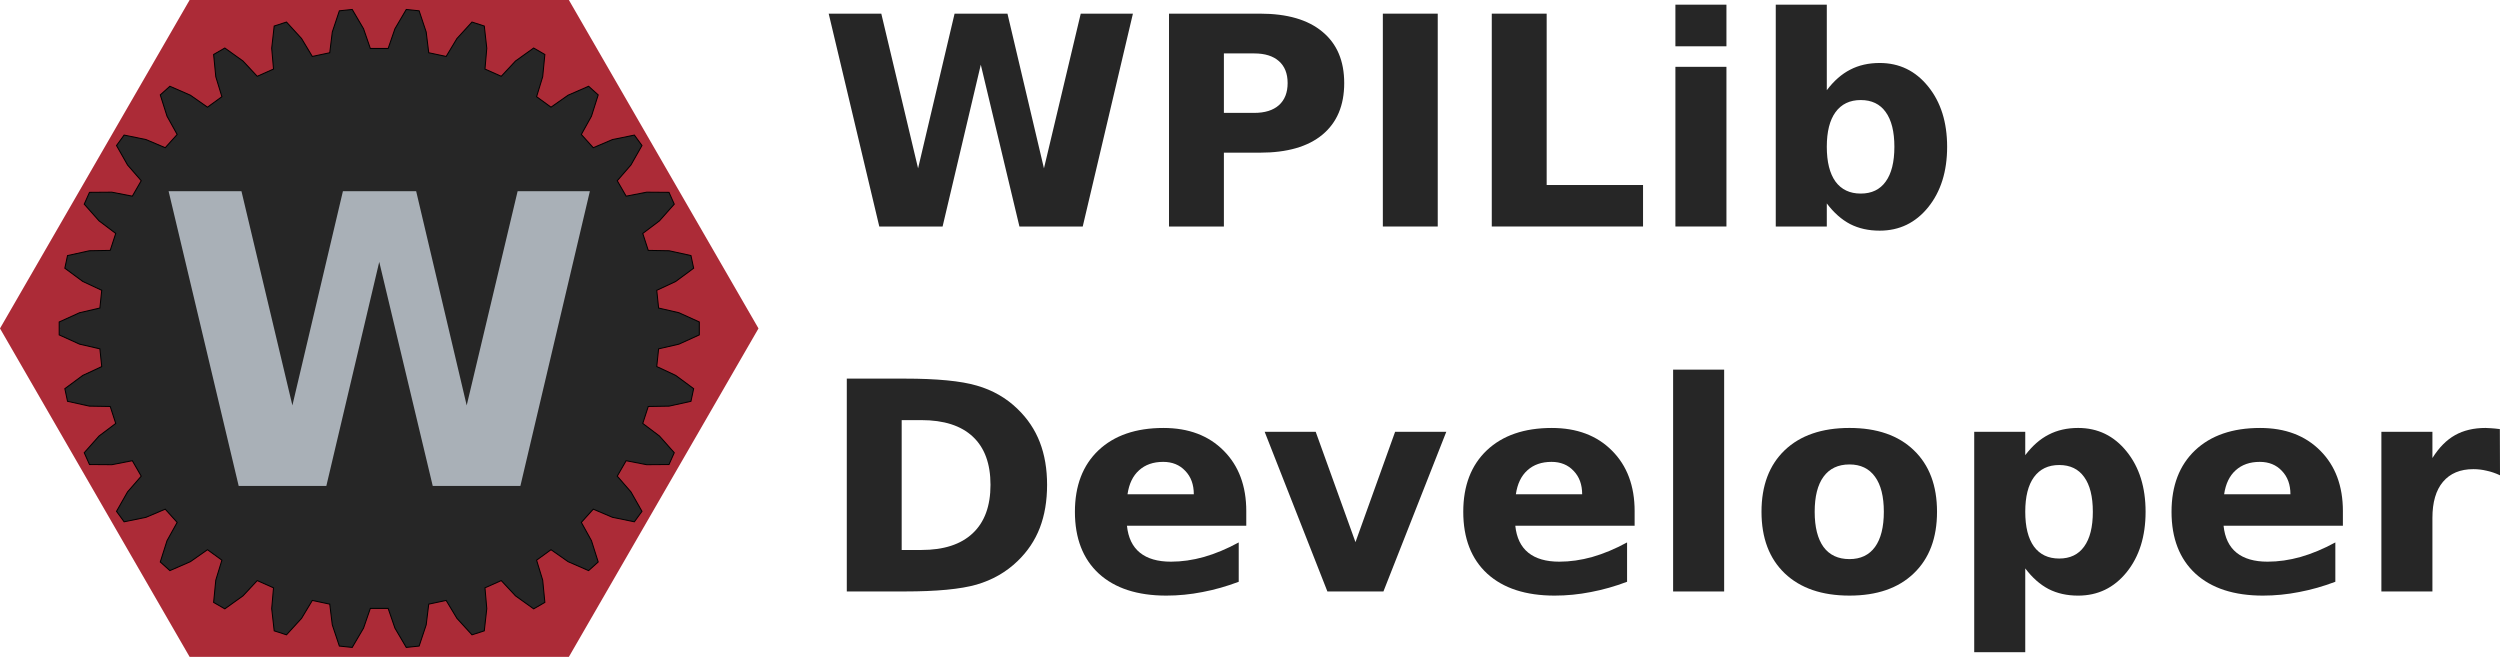
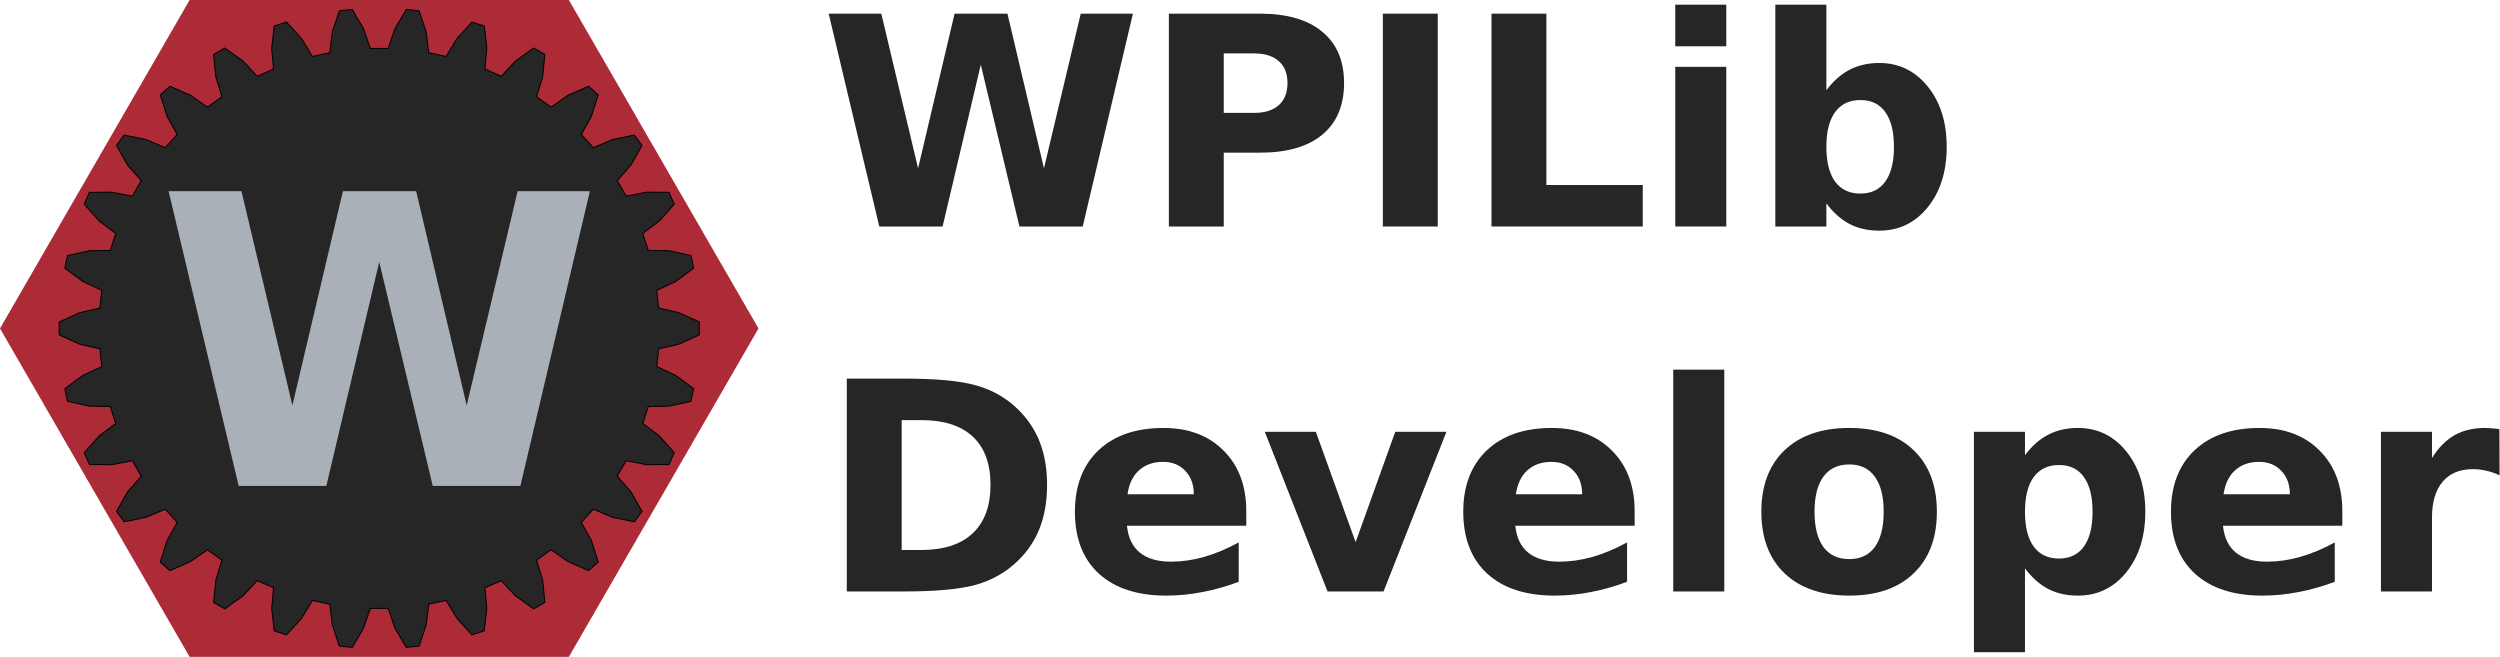
<svg xmlns="http://www.w3.org/2000/svg" width="2465.961" height="647.928" viewBox="0 0 652.452 171.431" version="1.1" id="svg8">
  <g style="display:inline" id="layer1" transform="translate(-6.345863,-91.74732)">
-     <path id="path32" d="m 154.809,263.178 -98.976,-10e-6 -49.488,-85.715 49.488,-85.715 98.976,4e-6 49.488,85.715 z" style="fill:#ac2b37;fill-opacity:1;stroke-width:0.278" />
+     <path d="m 154.809,263.178 -98.976,-10e-6 -49.488,-85.715 49.488,-85.715 98.976,4e-6 49.488,85.715 z" style="fill:#ac2b37;fill-opacity:1;stroke-width:0.278" id="path32" />
  </g>
  <g transform="translate(-6.345863,-6.413922)" style="display:inline" id="layer2">
    <g transform="translate(105.3209,92.12939)" id="g848">
      <path d="m 72.908,-5.325 5.308,1.226 5.312,2.412 v 3.375 l -5.312,2.412 -5.308,1.226 -0.486,4.626 4.938,2.302 4.694,3.464 -0.702,3.301 -5.697,1.255 -5.447,0.095 -1.437,4.423 4.351,3.279 3.872,4.364 -1.373,3.083 -5.834,0.043 -5.348,-1.04 -2.325,4.028 3.574,4.112 2.88,5.074 -1.984,2.73 -5.715,-1.171 -5.015,-2.129 -3.112,3.456 2.641,4.765 1.762,5.561 -2.508,2.258 -5.347,-2.334 -4.463,-3.125 -3.763,2.734 1.593,5.21 0.567,5.806 -2.922,1.687 -4.745,-3.394 -3.716,-3.985 -4.249,1.892 0.475,5.427 -0.652,5.797 -3.209,1.043 -3.935,-4.307 -2.806,-4.67 -4.549,0.967 -0.664,5.407 -1.843,5.535 -3.356,0.353 -2.954,-5.031 -1.774,-5.151 h -4.651 l -1.774,5.151 -2.954,5.031 -3.356,-0.353 -1.843,-5.535 -0.664,-5.407 -4.549,-0.967 -2.806,4.67 -3.935,4.307 -3.209,-1.043 -0.652,-5.797 0.475,-5.427 -4.249,-1.892 -3.716,3.985 -4.745,3.394 -2.922,-1.687 0.567,-5.806 1.593,-5.21 -3.763,-2.734 -4.463,3.125 -5.347,2.334 -2.508,-2.258 1.762,-5.561 2.641,-4.765 -3.112,-3.456 -5.015,2.129 -5.715,1.171 -1.984,-2.73 2.88,-5.074 3.574,-4.112 -2.325,-4.028 -5.348,1.04 -5.834,-0.043 -1.373,-3.083 3.872,-4.364 4.351,-3.279 -1.437,-4.423 -5.447,-0.095 -5.697,-1.255 -0.702,-3.301 4.694,-3.464 4.938,-2.302 -0.486,-4.626 -5.308,-1.226 -5.312,-2.412 v -3.375 l 5.312,-2.412 5.308,-1.226 0.486,-4.626 -4.938,-2.302 -4.694,-3.464 0.702,-3.301 5.697,-1.255 5.447,-0.095 1.437,-4.423 -4.351,-3.279 -3.872,-4.364 1.373,-3.083 5.834,-0.043 5.348,1.04 2.325,-4.028 -3.574,-4.112 -2.88,-5.074 1.984,-2.73 5.715,1.171 5.015,2.129 3.112,-3.456 -2.641,-4.765 -1.762,-5.561 2.508,-2.258 5.347,2.334 4.463,3.125 3.763,-2.734 -1.593,-5.21 -0.567,-5.806 2.922,-1.687 4.745,3.394 3.716,3.985 4.249,-1.892 -0.475,-5.427 0.652,-5.797 3.209,-1.043 3.935,4.307 2.806,4.67 4.549,-0.967 0.664,-5.407 1.843,-5.535 3.356,-0.353 2.954,5.031 1.774,5.151 h 4.651 l 1.774,-5.151 2.954,-5.031 3.356,0.353 1.843,5.535 0.664,5.407 4.549,0.967 2.806,-4.67 3.935,-4.307 3.209,1.043 0.652,5.797 -0.475,5.427 4.249,1.892 3.716,-3.985 4.745,-3.394 2.922,1.687 -0.567,5.806 -1.593,5.21 3.763,2.734 4.463,-3.125 5.347,-2.334 2.508,2.258 -1.762,5.561 -2.641,4.765 3.112,3.456 5.015,-2.129 5.715,-1.171 1.984,2.73 -2.88,5.074 -3.574,4.112 2.325,4.028 5.348,-1.04 5.834,0.043 1.373,3.083 -3.872,4.364 -4.351,3.279 1.437,4.423 5.447,0.095 5.697,1.255 0.702,3.301 -4.694,3.464 -4.938,2.302 z" style="fill:#262626;fill-opacity:1;stroke:#000000;stroke-width:0.265" id="path844" />
    </g>
  </g>
  <g style="display:inline" transform="translate(-5.6377284e-4,13.26021)" id="layer3">
    <g id="g7" style="display:inline" transform="translate(-6.345296,-32.93438)">
      <path id="path4489" style="font-weight:bold;fill:#a9b0b7;fill-opacity:1;stroke-width:1.099px" d="M 50.35,69.576 H 69.361 L 82.653,125.475 95.841,69.576 h 19.114 l 13.189,55.898 13.292,-55.898 h 18.856 l -18.135,76.918 h -22.875 L 105.321,88.02 91.514,146.494 H 68.639 Z" />
    </g>
    <g transform="matrix(2.855964,0,0,2.855964,-420.3037,58.1919)" id="text3692" style="font-style:normal;font-variant:normal;font-weight:normal;font-stretch:normal;font-size:25.4px;line-height:125%;font-family:sans-serif;-inkscape-font-specification:sans-serif;letter-spacing:0px;word-spacing:0px;fill:#000000;fill-opacity:1;stroke:none;stroke-width:0.265px;stroke-linecap:butt;stroke-linejoin:miter;stroke-opacity:1" aria-label="WPILib Software Development">
-       <g id="text45" style="font-style:normal;font-variant:normal;font-weight:normal;font-stretch:normal;font-size:8.894px;line-height:125%;font-family:sans-serif;-inkscape-font-specification:sans-serif;letter-spacing:0px;word-spacing:0px;fill:#000000;fill-opacity:1;stroke:none;stroke-width:0.093px;stroke-linecap:butt;stroke-linejoin:miter;stroke-opacity:1" />
-       <g id="text49" style="font-style:normal;font-variant:normal;font-weight:normal;font-stretch:normal;font-size:8.894px;line-height:125%;font-family:sans-serif;-inkscape-font-specification:sans-serif;letter-spacing:0px;word-spacing:0px;fill:#262626;fill-opacity:1;stroke:none;stroke-width:0.093px;stroke-linecap:butt;stroke-linejoin:miter;stroke-opacity:1" aria-label="WPILib Developer">
+       <g style="font-style:normal;font-variant:normal;font-weight:normal;font-stretch:normal;font-size:8.894px;line-height:125%;font-family:sans-serif;-inkscape-font-specification:sans-serif;letter-spacing:0px;word-spacing:0px;fill:#000000;fill-opacity:1;stroke:none;stroke-width:0.093px;stroke-linecap:butt;stroke-linejoin:miter;stroke-opacity:1" id="text45" />
+       <g style="font-style:normal;font-variant:normal;font-weight:normal;font-stretch:normal;font-size:8.894px;line-height:125%;font-family:sans-serif;-inkscape-font-specification:sans-serif;letter-spacing:0px;word-spacing:0px;fill:#262626;fill-opacity:1;stroke:none;stroke-width:0.093px;stroke-linecap:butt;stroke-linejoin:miter;stroke-opacity:1" id="text49" aria-label="WPILib Developer">
        <path id="path25" style="font-style:normal;font-variant:normal;font-weight:bold;font-stretch:normal;font-size:26.681px;line-height:125%;font-family:'DejaVu Sans';-inkscape-font-specification:'DejaVu Sans Bold';fill:#262626;fill-opacity:1;stroke-width:0.093px" d="m 222.894,-23.771 h 4.807 l 3.361,14.135 3.335,-14.135 h 4.833 l 3.335,14.135 3.361,-14.135 h 4.768 l -4.586,19.451 h -5.784 l -3.531,-14.787 -3.491,14.787 h -5.784 z" />
-         <path id="path27" style="font-style:normal;font-variant:normal;font-weight:bold;font-stretch:normal;font-size:26.681px;line-height:125%;font-family:'DejaVu Sans';-inkscape-font-specification:'DejaVu Sans Bold';fill:#262626;fill-opacity:1;stroke-width:0.093px" d="m 253.992,-23.771 h 8.325 q 3.713,0 5.693,1.655 1.993,1.642 1.993,4.69 0,3.062 -1.993,4.716 -1.98,1.642 -5.693,1.642 h -3.309 v 6.748 h -5.016 z m 5.016,3.635 v 5.433 h 2.775 q 1.459,0 2.254,-0.704 0.795,-0.717 0.795,-2.019 0,-1.303 -0.795,-2.006 -0.795,-0.704 -2.254,-0.704 z" />
+         <path id="path27" style="font-style:normal;font-variant:normal;font-weight:bold;font-stretch:normal;font-size:26.681px;line-height:125%;font-family:'DejaVu Sans';-inkscape-font-specification:'DejaVu Sans Bold';fill:#262626;fill-opacity:1;stroke-width:0.093px" d="m 253.979,-23.771 h 8.325 q 3.713,0 5.693,1.655 1.993,1.642 1.993,4.69 0,3.062 -1.993,4.716 -1.98,1.642 -5.693,1.642 h -3.309 v 6.748 h -5.016 z m 5.016,3.635 v 5.433 h 2.775 q 1.459,0 2.254,-0.704 0.795,-0.717 0.795,-2.019 0,-1.303 -0.795,-2.006 -0.795,-0.704 -2.254,-0.704 z" />
        <path id="path29" style="font-style:normal;font-variant:normal;font-weight:bold;font-stretch:normal;font-size:26.681px;line-height:125%;font-family:'DejaVu Sans';-inkscape-font-specification:'DejaVu Sans Bold';fill:#262626;fill-opacity:1;stroke-width:0.093px" d="m 273.533,-23.771 h 5.016 v 19.451 h -5.016 z" />
-         <path id="path31" style="font-style:normal;font-variant:normal;font-weight:bold;font-stretch:normal;font-size:26.681px;line-height:125%;font-family:'DejaVu Sans';-inkscape-font-specification:'DejaVu Sans Bold';fill:#262626;fill-opacity:1;stroke-width:0.093px" d="m 283.487,-23.771 h 5.016 v 15.659 h 8.807 v 3.791 h -13.823 z" />
-         <path id="path33" style="font-style:normal;font-variant:normal;font-weight:bold;font-stretch:normal;font-size:26.681px;line-height:125%;font-family:'DejaVu Sans';-inkscape-font-specification:'DejaVu Sans Bold';fill:#262626;fill-opacity:1;stroke-width:0.093px" d="m 300.267,-18.912 h 4.664 v 14.591 h -4.664 z m 0,-5.68 h 4.664 v 3.804 h -4.664 z" />
-         <path id="path35" style="font-style:normal;font-variant:normal;font-weight:bold;font-stretch:normal;font-size:26.681px;line-height:125%;font-family:'DejaVu Sans';-inkscape-font-specification:'DejaVu Sans Bold';fill:#262626;fill-opacity:1;stroke-width:0.093px" d="m 317.203,-7.33 q 1.498,0 2.28,-1.094 0.795,-1.094 0.795,-3.179 0,-2.084 -0.795,-3.179 -0.782,-1.094 -2.28,-1.094 -1.498,0 -2.306,1.107 -0.795,1.094 -0.795,3.166 0,2.071 0.795,3.179 0.808,1.094 2.306,1.094 z m -3.101,-9.445 q 0.964,-1.277 2.137,-1.876 1.173,-0.612 2.697,-0.612 2.697,0 4.429,2.15 1.733,2.137 1.733,5.511 0,3.374 -1.733,5.524 -1.733,2.137 -4.429,2.137 -1.524,0 -2.697,-0.599 -1.173,-0.612 -2.137,-1.889 v 2.111 h -4.664 V -24.592 h 4.664 z" />
+         <path id="path31" style="font-style:normal;font-variant:normal;font-weight:bold;font-stretch:normal;font-size:26.681px;line-height:125%;font-family:'DejaVu Sans';-inkscape-font-specification:'DejaVu Sans Bold';fill:#262626;fill-opacity:1;stroke-width:0.093px" d="m 283.461,-23.771 h 5.016 v 15.659 h 8.807 v 3.791 h -13.823 z" />
+         <path id="path33" style="font-style:normal;font-variant:normal;font-weight:bold;font-stretch:normal;font-size:26.681px;line-height:125%;font-family:'DejaVu Sans';-inkscape-font-specification:'DejaVu Sans Bold';fill:#262626;fill-opacity:1;stroke-width:0.093px" d="m 300.253,-18.912 h 4.664 v 14.591 h -4.664 z m 0,-5.68 h 4.664 v 3.804 h -4.664 z" />
+         <path id="path35" style="font-style:normal;font-variant:normal;font-weight:bold;font-stretch:normal;font-size:26.681px;line-height:125%;font-family:'DejaVu Sans';-inkscape-font-specification:'DejaVu Sans Bold';fill:#262626;fill-opacity:1;stroke-width:0.093px" d="m 317.164,-7.33 q 1.498,0 2.28,-1.094 0.795,-1.094 0.795,-3.179 0,-2.084 -0.795,-3.179 -0.782,-1.094 -2.28,-1.094 -1.498,0 -2.306,1.107 -0.795,1.094 -0.795,3.166 0,2.071 0.795,3.179 0.808,1.094 2.306,1.094 z m -3.101,-9.445 q 0.964,-1.277 2.137,-1.876 1.173,-0.612 2.697,-0.612 2.697,0 4.429,2.15 1.733,2.137 1.733,5.511 0,3.374 -1.733,5.524 -1.733,2.137 -4.429,2.137 -1.524,0 -2.697,-0.599 -1.173,-0.612 -2.137,-1.889 v 2.111 h -4.664 V -24.592 h 4.664 z" />
        <path id="path37" style="font-style:normal;font-variant:normal;font-weight:bold;font-stretch:normal;font-size:26.681px;line-height:125%;font-family:'DejaVu Sans';-inkscape-font-specification:'DejaVu Sans Bold';fill:#262626;fill-opacity:1;stroke-width:0.093px" d="m 229.564,13.371 v 11.868 h 1.798 q 3.075,0 4.69,-1.524 1.628,-1.524 1.628,-4.429 0,-2.892 -1.615,-4.403 -1.615,-1.511 -4.703,-1.511 z m -5.016,-3.791 h 5.289 q 4.429,0 6.592,0.638 2.176,0.625 3.726,2.137 1.368,1.316 2.032,3.035 0.664,1.72 0.664,3.895 0,2.202 -0.664,3.934 -0.664,1.72 -2.032,3.035 -1.563,1.511 -3.752,2.15 -2.189,0.625 -6.566,0.625 h -5.289 z" />
        <path id="path39" style="font-style:normal;font-variant:normal;font-weight:bold;font-stretch:normal;font-size:26.681px;line-height:125%;font-family:'DejaVu Sans';-inkscape-font-specification:'DejaVu Sans Bold';fill:#262626;fill-opacity:1;stroke-width:0.093px" d="m 261.053,21.696 v 1.329 h -10.904 q 0.169,1.642 1.186,2.462 1.016,0.821 2.84,0.821 1.472,0 3.009,-0.43 1.55,-0.443 3.179,-1.329 v 3.596 q -1.655,0.625 -3.309,0.938 -1.655,0.326 -3.309,0.326 -3.96,0 -6.162,-2.006 -2.189,-2.019 -2.189,-5.654 0,-3.57 2.15,-5.615 2.163,-2.045 5.941,-2.045 3.439,0 5.498,2.071 2.071,2.071 2.071,5.537 z m -4.794,-1.55 q 0,-1.329 -0.782,-2.137 -0.769,-0.821 -2.019,-0.821 -1.355,0 -2.202,0.769 -0.847,0.756 -1.055,2.189 z" />
-         <path id="path41" style="font-style:normal;font-variant:normal;font-weight:bold;font-stretch:normal;font-size:26.681px;line-height:125%;font-family:'DejaVu Sans';-inkscape-font-specification:'DejaVu Sans Bold';fill:#262626;fill-opacity:1;stroke-width:0.093px" d="m 262.733,14.439 h 4.664 l 3.635,10.084 3.622,-10.084 h 4.677 l -5.745,14.591 h -5.12 z" />
+         <path id="path41" style="font-style:normal;font-variant:normal;font-weight:bold;font-stretch:normal;font-size:26.681px;line-height:125%;font-family:'DejaVu Sans';-inkscape-font-specification:'DejaVu Sans Bold';fill:#262626;fill-opacity:1;stroke-width:0.093px" d="m 262.746,14.439 h 4.664 l 3.635,10.084 3.622,-10.084 h 4.677 l -5.745,14.591 h -5.12 z" />
        <path id="path43" style="font-style:normal;font-variant:normal;font-weight:bold;font-stretch:normal;font-size:26.681px;line-height:125%;font-family:'DejaVu Sans';-inkscape-font-specification:'DejaVu Sans Bold';fill:#262626;fill-opacity:1;stroke-width:0.093px" d="m 296.541,21.696 v 1.329 h -10.904 q 0.169,1.642 1.186,2.462 1.016,0.821 2.84,0.821 1.472,0 3.009,-0.43 1.55,-0.443 3.179,-1.329 v 3.596 q -1.655,0.625 -3.309,0.938 -1.655,0.326 -3.309,0.326 -3.96,0 -6.162,-2.006 -2.189,-2.019 -2.189,-5.654 0,-3.57 2.15,-5.615 2.163,-2.045 5.941,-2.045 3.439,0 5.498,2.071 2.071,2.071 2.071,5.537 z m -4.794,-1.55 q 0,-1.329 -0.782,-2.137 -0.769,-0.821 -2.019,-0.821 -1.355,0 -2.202,0.769 -0.847,0.756 -1.055,2.189 z" />
-         <path id="path45" style="font-style:normal;font-variant:normal;font-weight:bold;font-stretch:normal;font-size:26.681px;line-height:125%;font-family:'DejaVu Sans';-inkscape-font-specification:'DejaVu Sans Bold';fill:#262626;fill-opacity:1;stroke-width:0.093px" d="m 300.058,8.759 h 4.664 V 29.031 h -4.664 z" />
-         <path id="path47" style="font-style:normal;font-variant:normal;font-weight:bold;font-stretch:normal;font-size:26.681px;line-height:125%;font-family:'DejaVu Sans';-inkscape-font-specification:'DejaVu Sans Bold';fill:#262626;fill-opacity:1;stroke-width:0.093px" d="m 316.174,17.423 q -1.55,0 -2.371,1.12 -0.808,1.107 -0.808,3.205 0,2.097 0.808,3.218 0.821,1.107 2.371,1.107 1.524,0 2.332,-1.107 0.808,-1.12 0.808,-3.218 0,-2.097 -0.808,-3.205 -0.808,-1.12 -2.332,-1.12 z m 0,-3.335 q 3.765,0 5.876,2.032 2.124,2.032 2.124,5.628 0,3.596 -2.124,5.628 -2.111,2.032 -5.876,2.032 -3.778,0 -5.915,-2.032 -2.124,-2.032 -2.124,-5.628 0,-3.596 2.124,-5.628 2.137,-2.032 5.915,-2.032 z" />
-         <path id="path49" style="font-style:normal;font-variant:normal;font-weight:bold;font-stretch:normal;font-size:26.681px;line-height:125%;font-family:'DejaVu Sans';-inkscape-font-specification:'DejaVu Sans Bold';fill:#262626;fill-opacity:1;stroke-width:0.093px" d="m 332.237,26.92 v 7.66 h -4.664 V 14.439 h 4.664 v 2.137 q 0.964,-1.277 2.137,-1.876 1.173,-0.612 2.697,-0.612 2.697,0 4.429,2.15 1.733,2.137 1.733,5.511 0,3.374 -1.733,5.524 -1.733,2.137 -4.429,2.137 -1.524,0 -2.697,-0.599 -1.173,-0.612 -2.137,-1.889 z m 3.101,-9.445 q -1.498,0 -2.306,1.107 -0.795,1.094 -0.795,3.166 0,2.071 0.795,3.179 0.808,1.094 2.306,1.094 1.498,0 2.28,-1.094 0.795,-1.094 0.795,-3.179 0,-2.084 -0.795,-3.179 -0.782,-1.094 -2.28,-1.094 z" />
-         <path id="path51" style="font-style:normal;font-variant:normal;font-weight:bold;font-stretch:normal;font-size:26.681px;line-height:125%;font-family:'DejaVu Sans';-inkscape-font-specification:'DejaVu Sans Bold';fill:#262626;fill-opacity:1;stroke-width:0.093px" d="m 361.263,21.696 v 1.329 h -10.904 q 0.169,1.642 1.186,2.462 1.016,0.821 2.84,0.821 1.472,0 3.009,-0.43 1.55,-0.443 3.179,-1.329 v 3.596 q -1.655,0.625 -3.309,0.938 -1.655,0.326 -3.309,0.326 -3.96,0 -6.162,-2.006 -2.189,-2.019 -2.189,-5.654 0,-3.57 2.15,-5.615 2.163,-2.045 5.941,-2.045 3.439,0 5.498,2.071 2.071,2.071 2.071,5.537 z m -4.794,-1.55 q 0,-1.329 -0.782,-2.137 -0.769,-0.821 -2.019,-0.821 -1.355,0 -2.202,0.769 -0.847,0.756 -1.055,2.189 z" />
-         <path id="path53" style="font-style:normal;font-variant:normal;font-weight:bold;font-stretch:normal;font-size:26.681px;line-height:125%;font-family:'DejaVu Sans';-inkscape-font-specification:'DejaVu Sans Bold';fill:#262626;fill-opacity:1;stroke-width:0.093px" d="m 375.62,18.413 q -0.612,-0.287 -1.225,-0.417 -0.599,-0.143 -1.212,-0.143 -1.798,0 -2.775,1.159 -0.964,1.146 -0.964,3.296 v 6.722 h -4.664 V 14.439 h 4.664 v 2.397 q 0.899,-1.433 2.058,-2.084 1.173,-0.664 2.801,-0.664 0.234,0 0.508,0.026 0.274,0.013 0.795,0.078 z" />
+         <path id="path45" style="font-style:normal;font-variant:normal;font-weight:bold;font-stretch:normal;font-size:26.681px;line-height:125%;font-family:'DejaVu Sans';-inkscape-font-specification:'DejaVu Sans Bold';fill:#262626;fill-opacity:1;stroke-width:0.093px" d="m 300.071,8.759 h 4.664 V 29.031 h -4.664 z" />
+         <path id="path47" style="font-style:normal;font-variant:normal;font-weight:bold;font-stretch:normal;font-size:26.681px;line-height:125%;font-family:'DejaVu Sans';-inkscape-font-specification:'DejaVu Sans Bold';fill:#262626;fill-opacity:1;stroke-width:0.093px" d="m 316.16,17.423 q -1.55,0 -2.371,1.12 -0.808,1.107 -0.808,3.205 0,2.097 0.808,3.218 0.821,1.107 2.371,1.107 1.524,0 2.332,-1.107 0.808,-1.12 0.808,-3.218 0,-2.097 -0.808,-3.205 -0.808,-1.12 -2.332,-1.12 z m 0,-3.335 q 3.765,0 5.876,2.032 2.124,2.032 2.124,5.628 0,3.596 -2.124,5.628 -2.111,2.032 -5.876,2.032 -3.778,0 -5.915,-2.032 -2.124,-2.032 -2.124,-5.628 0,-3.596 2.124,-5.628 2.137,-2.032 5.915,-2.032 z" />
+         <path id="path49" style="font-style:normal;font-variant:normal;font-weight:bold;font-stretch:normal;font-size:26.681px;line-height:125%;font-family:'DejaVu Sans';-inkscape-font-specification:'DejaVu Sans Bold';fill:#262626;fill-opacity:1;stroke-width:0.093px" d="m 332.211,26.92 v 7.66 h -4.664 V 14.439 h 4.664 v 2.137 q 0.964,-1.277 2.137,-1.876 1.173,-0.612 2.697,-0.612 2.697,0 4.429,2.15 1.733,2.137 1.733,5.511 0,3.374 -1.733,5.524 -1.733,2.137 -4.429,2.137 -1.524,0 -2.697,-0.599 -1.173,-0.612 -2.137,-1.889 z m 3.101,-9.445 q -1.498,0 -2.306,1.107 -0.795,1.094 -0.795,3.166 0,2.071 0.795,3.179 0.808,1.094 2.306,1.094 1.498,0 2.28,-1.094 0.795,-1.094 0.795,-3.179 0,-2.084 -0.795,-3.179 -0.782,-1.094 -2.28,-1.094 z" />
+         <path id="path51" style="font-style:normal;font-variant:normal;font-weight:bold;font-stretch:normal;font-size:26.681px;line-height:125%;font-family:'DejaVu Sans';-inkscape-font-specification:'DejaVu Sans Bold';fill:#262626;fill-opacity:1;stroke-width:0.093px" d="m 361.211,21.696 v 1.329 h -10.904 q 0.169,1.642 1.186,2.462 1.016,0.821 2.84,0.821 1.472,0 3.009,-0.43 1.55,-0.443 3.179,-1.329 v 3.596 q -1.655,0.625 -3.309,0.938 -1.655,0.326 -3.309,0.326 -3.96,0 -6.162,-2.006 -2.189,-2.019 -2.189,-5.654 0,-3.57 2.15,-5.615 2.163,-2.045 5.941,-2.045 3.439,0 5.498,2.071 2.071,2.071 2.071,5.537 z m -4.794,-1.55 q 0,-1.329 -0.782,-2.137 -0.769,-0.821 -2.019,-0.821 -1.355,0 -2.202,0.769 -0.847,0.756 -1.055,2.189 z" />
+         <path id="path53" style="font-style:normal;font-variant:normal;font-weight:bold;font-stretch:normal;font-size:26.681px;line-height:125%;font-family:'DejaVu Sans';-inkscape-font-specification:'DejaVu Sans Bold';fill:#262626;fill-opacity:1;stroke-width:0.093px" d="m 375.58,18.413 q -0.612,-0.287 -1.225,-0.417 -0.599,-0.143 -1.212,-0.143 -1.798,0 -2.775,1.159 -0.964,1.146 -0.964,3.296 v 6.722 h -4.664 V 14.439 h 4.664 v 2.397 q 0.899,-1.433 2.058,-2.084 1.173,-0.664 2.801,-0.664 0.234,0 0.508,0.026 0.274,0.013 0.795,0.078 z" />
      </g>
    </g>
  </g>
</svg>
